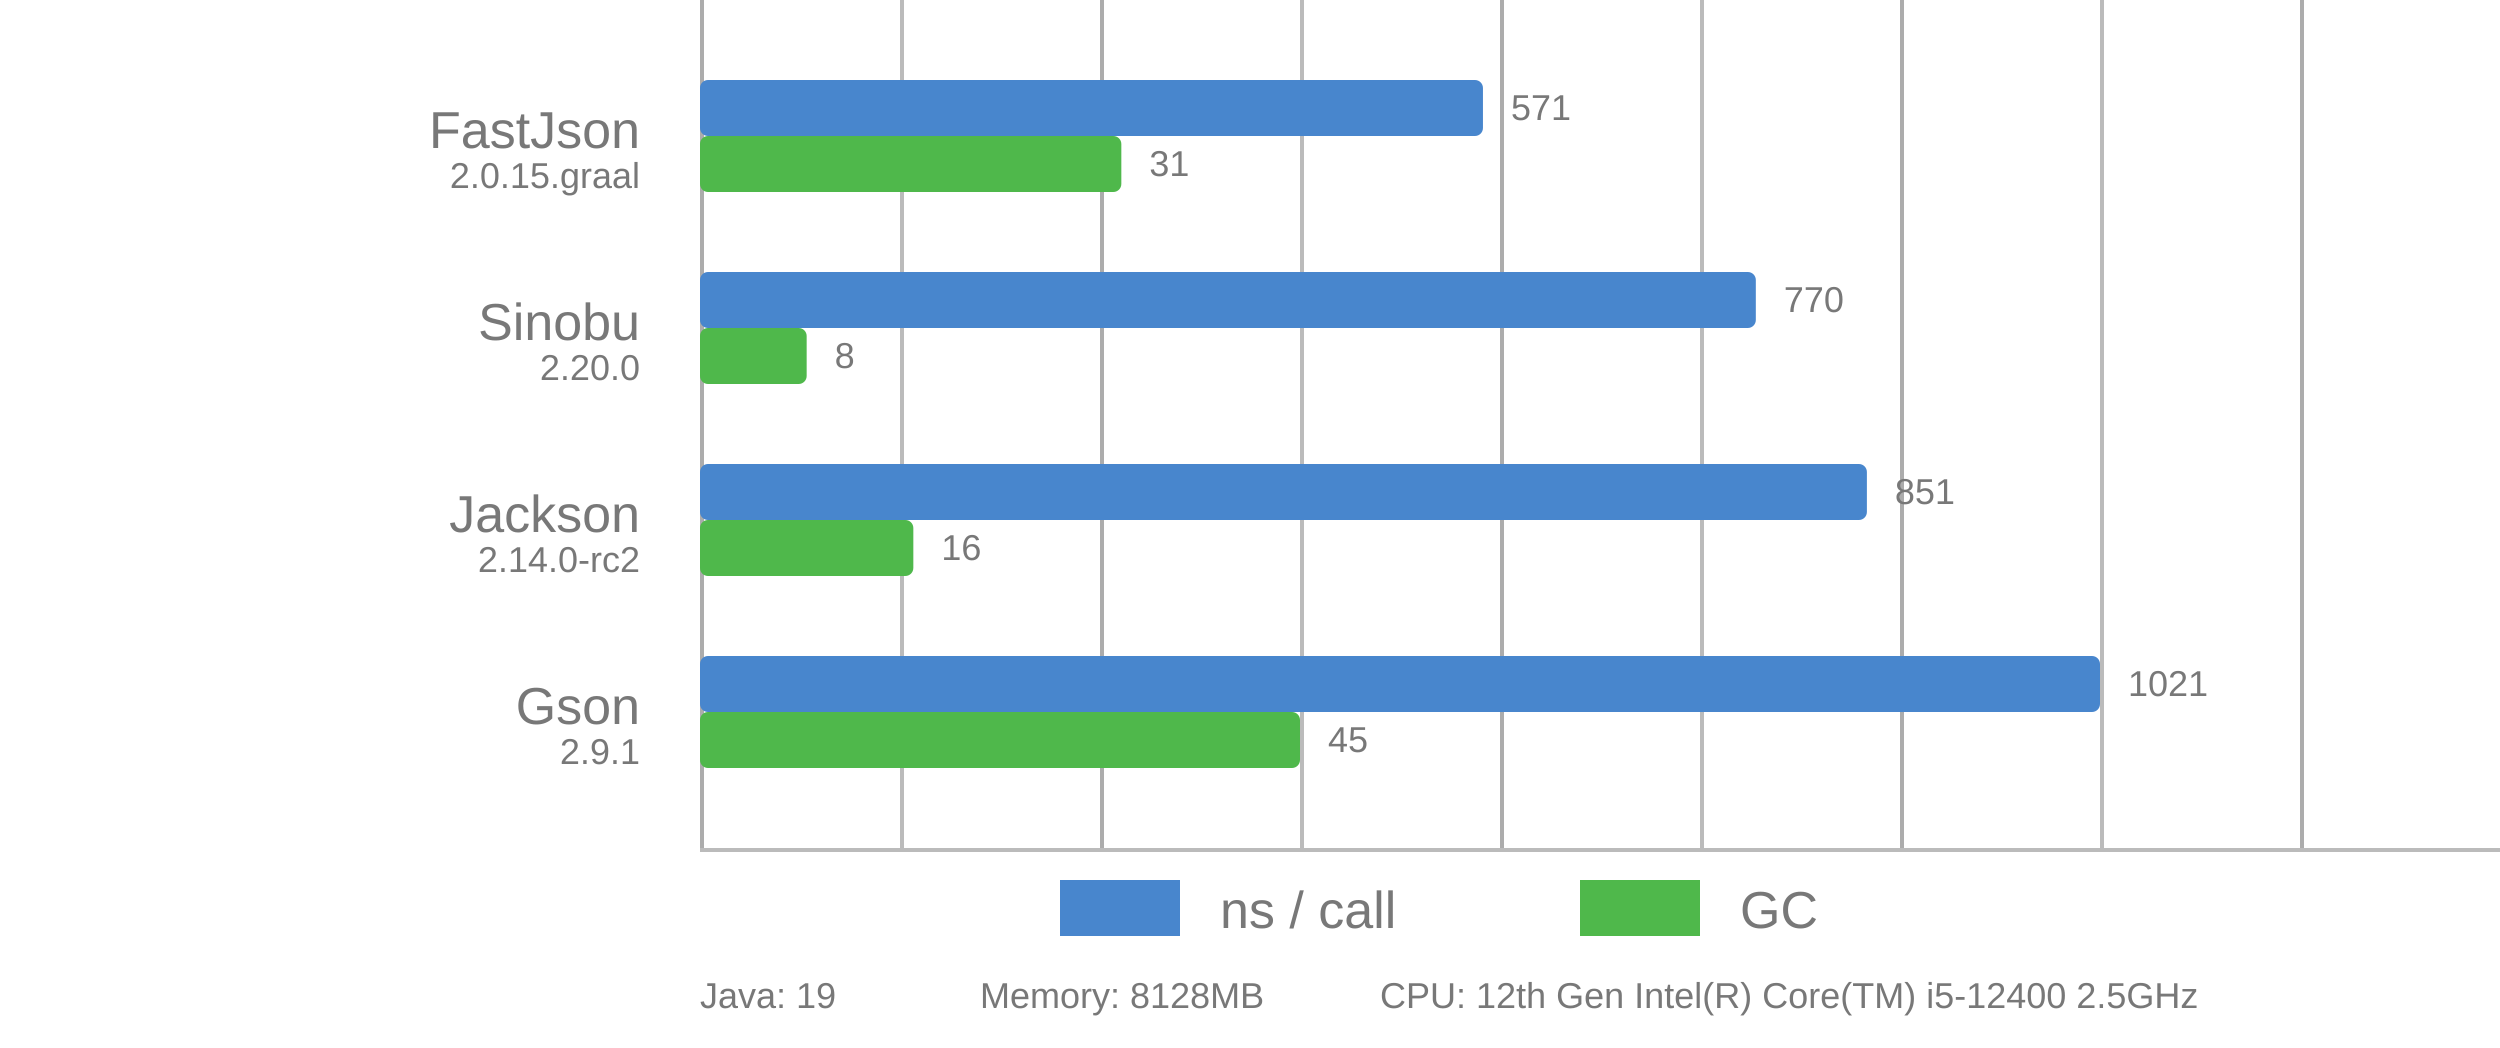
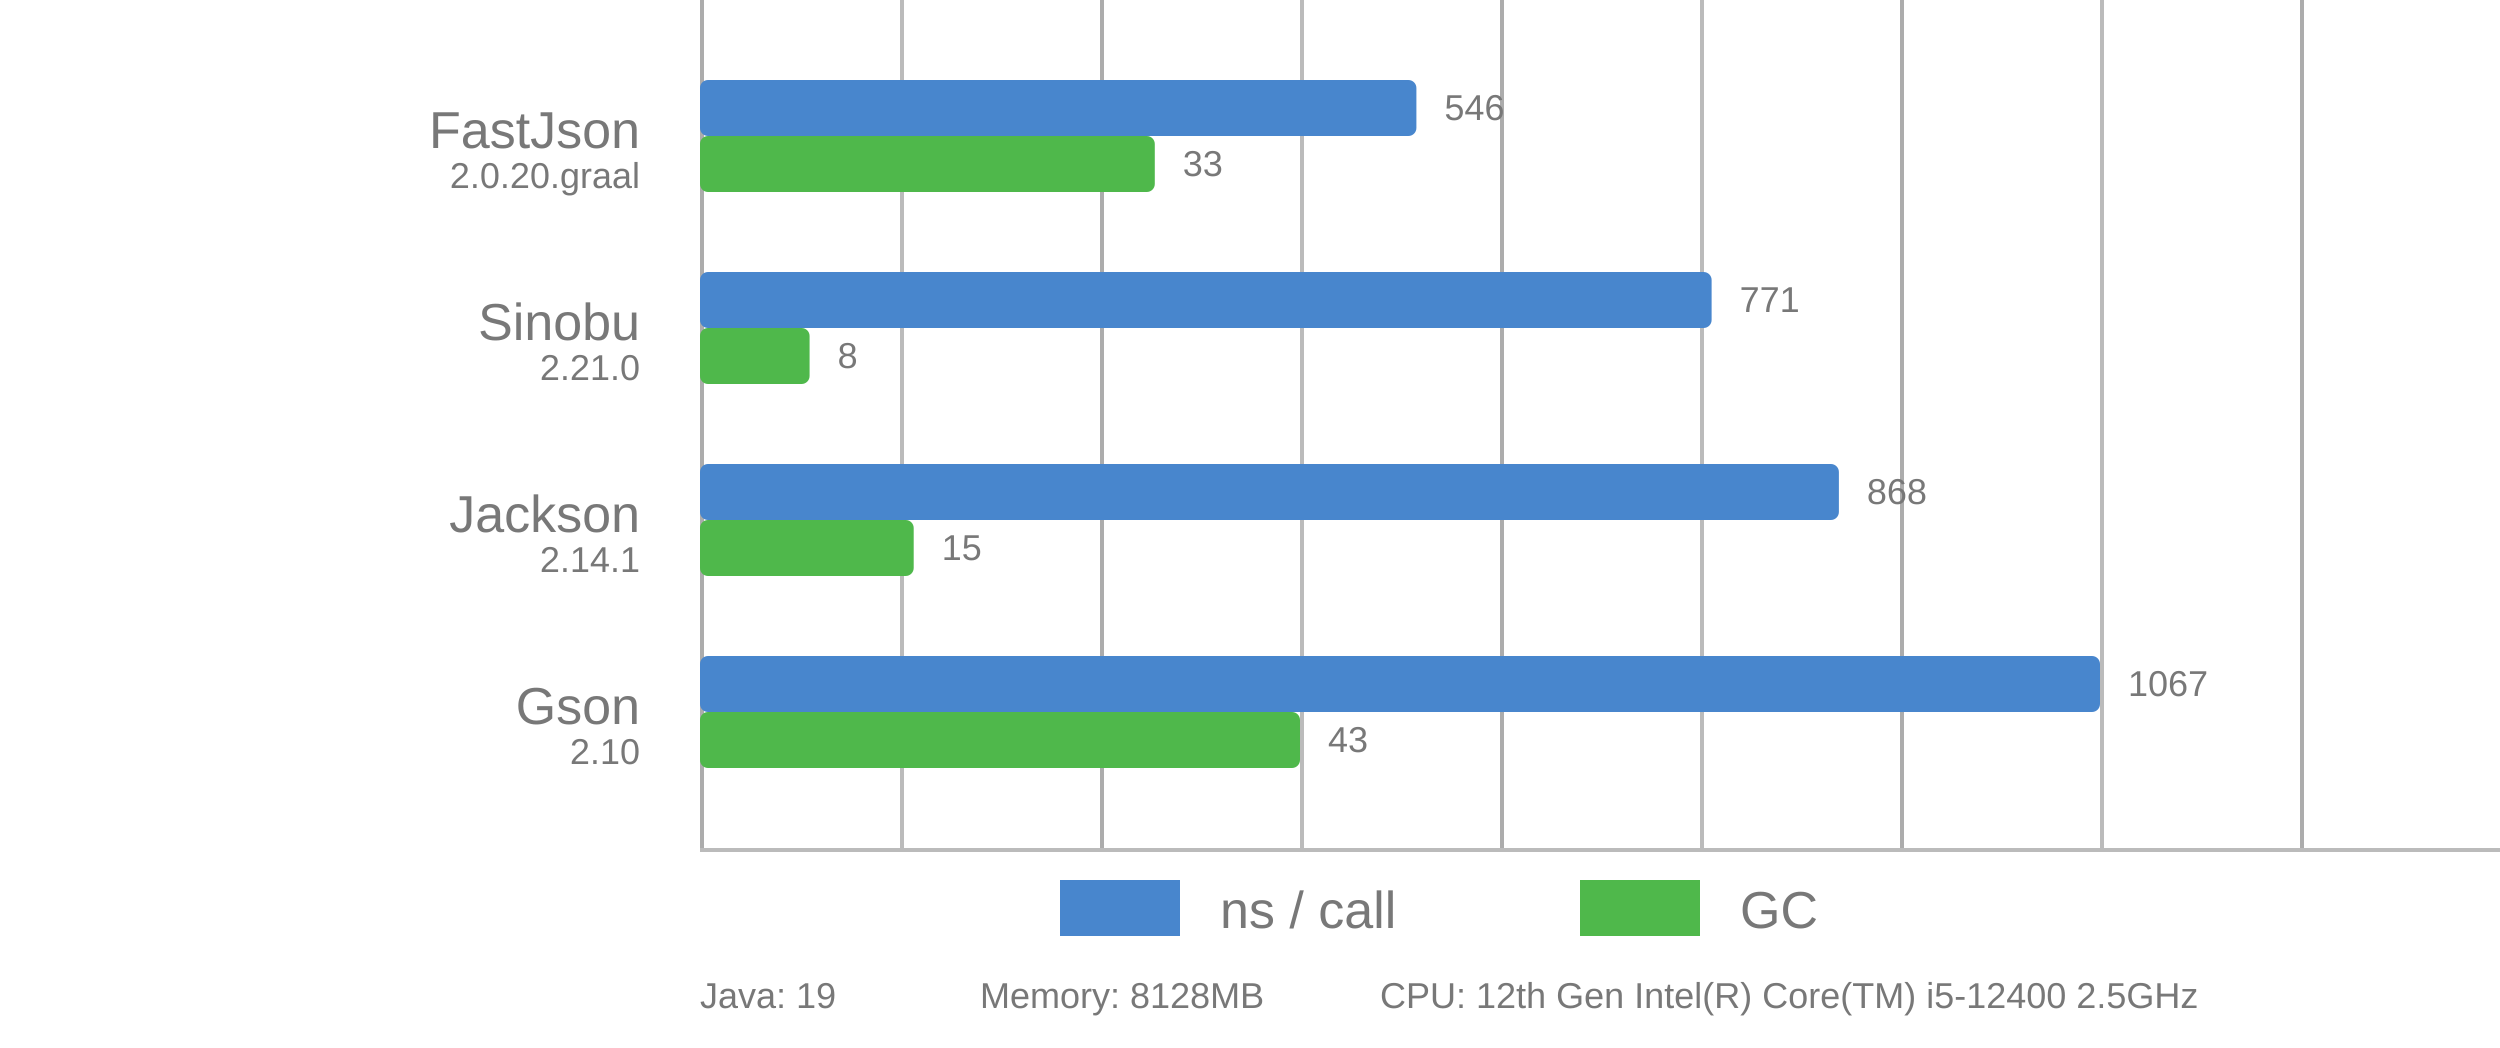
<svg xmlns="http://www.w3.org/2000/svg" viewBox="0 0 625 262">
  <style>
      text {
          font-family: Arial;
          font-size: 13px;
          fill: #787878;
      }

      .desc {
          font-size: 9px;
      }

      .vline {
          fill: #acacac;
          stroke: none;
          stroke-width: 0;
      }

      .subline {
          fill: #bbb;
          stroke: none;
          stroke-width: 0;
      }

      .call {
          fill: #4886CD;
          stroke-linejoin: round;
          height: 14px;
      }

      .gc {
          fill: #4FB84B;
          stroke-linejoin: round;
          height: 14px;
      }
  </style>
  <g>
    <rect x="175" y="0" width="1" height="212" class="vline" />
    <rect x="275" y="0" width="1" height="212" class="vline" />
    <rect x="375" y="0" width="1" height="212" class="vline" />
    <rect x="475" y="0" width="1" height="212" class="vline" />
    <rect x="575" y="0" width="1" height="212" class="vline" />
    <rect x="225" y="0" width="1" height="212" class="subline" />
    <rect x="325" y="0" width="1" height="212" class="subline" />
    <rect x="425" y="0" width="1" height="212" class="subline" />
    <rect x="525" y="0" width="1" height="212" class="subline" />
    <rect x="175" y="212" width="450" height="1" class="subline" />
    <rect x="265" y="220" width="30" class="call" />
    <text x="305" y="232">ns / call</text>
    <rect x="395" y="220" width="30" class="gc" />
    <text x="435" y="232">GC</text>
  </g>
-   <rect x="175" y="20" width="195.739" rx="2" ry="2" class="call" />
-   <rect x="175" y="34" width="105.333" rx="2" ry="2" class="gc" />
+   <rect x="175" y="20" width="179.1" rx="2" ry="2" class="call" />
+   <rect x="175" y="34" width="113.699" rx="2" ry="2" class="gc" />
  <text x="160" y="37" text-anchor="end">FastJson</text>
-   <text x="160" y="47" text-anchor="end" class="desc">2.0.15.graal</text>
-   <text x="377.739" y="30" class="desc">571</text>
-   <text x="287.333" y="44" class="desc">31</text>
-   <rect x="175" y="68" width="263.957" rx="2" ry="2" class="call" />
-   <rect x="175" y="82" width="26.667" rx="2" ry="2" class="gc" />
+   <text x="160" y="47" text-anchor="end" class="desc">2.0.20.graal</text>
+   <text x="361.1" y="30" class="desc">546</text>
+   <text x="295.699" y="44" class="desc">33</text>
+   <rect x="175" y="68" width="252.905" rx="2" ry="2" class="call" />
+   <rect x="175" y="82" width="27.397" rx="2" ry="2" class="gc" />
  <text x="160" y="85" text-anchor="end">Sinobu</text>
-   <text x="160" y="95" text-anchor="end" class="desc">2.20.0</text>
-   <text x="445.957" y="78" class="desc">770</text>
-   <text x="208.667" y="92" class="desc">8</text>
-   <rect x="175" y="116" width="291.724" rx="2" ry="2" class="call" />
-   <rect x="175" y="130" width="53.333" rx="2" ry="2" class="gc" />
+   <text x="160" y="95" text-anchor="end" class="desc">2.21.0</text>
+   <text x="434.905" y="78" class="desc">771</text>
+   <text x="209.397" y="92" class="desc">8</text>
+   <rect x="175" y="116" width="284.724" rx="2" ry="2" class="call" />
+   <rect x="175" y="130" width="53.425" rx="2" ry="2" class="gc" />
  <text x="160" y="133" text-anchor="end">Jackson</text>
-   <text x="160" y="143" text-anchor="end" class="desc">2.14.0-rc2</text>
-   <text x="473.724" y="126" class="desc">851</text>
-   <text x="235.333" y="140" class="desc">16</text>
+   <text x="160" y="143" text-anchor="end" class="desc">2.14.1</text>
+   <text x="466.724" y="126" class="desc">868</text>
+   <text x="235.425" y="140" class="desc">15</text>
  <rect x="175" y="164" width="350" rx="2" ry="2" class="call" />
  <rect x="175" y="178" width="150" rx="2" ry="2" class="gc" />
  <text x="160" y="181" text-anchor="end">Gson</text>
-   <text x="160" y="191" text-anchor="end" class="desc">2.9.1</text>
-   <text x="532" y="174" class="desc">1021</text>
-   <text x="332" y="188" class="desc">45</text>
+   <text x="160" y="191" text-anchor="end" class="desc">2.10</text>
+   <text x="532" y="174" class="desc">1067</text>
+   <text x="332" y="188" class="desc">43</text>
  <text x="175" y="252" class="desc">Java: 19</text>
  <text x="245" y="252" class="desc">Memory: 8128MB</text>
  <text x="345" y="252" class="desc">CPU: 12th Gen Intel(R) Core(TM) i5-12400 2.5GHz</text>
</svg>
